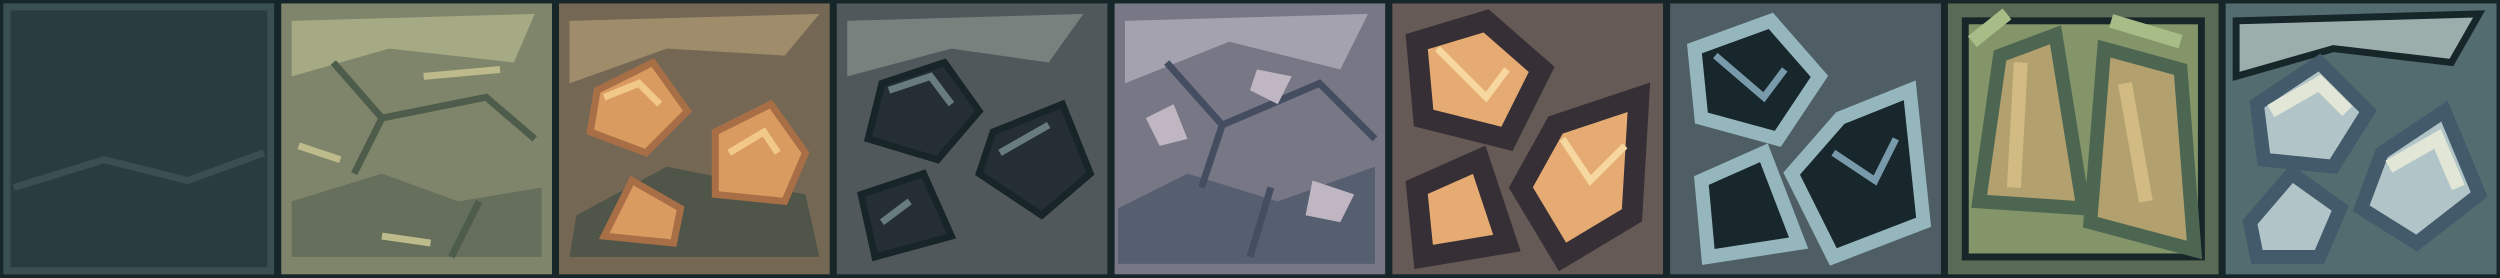
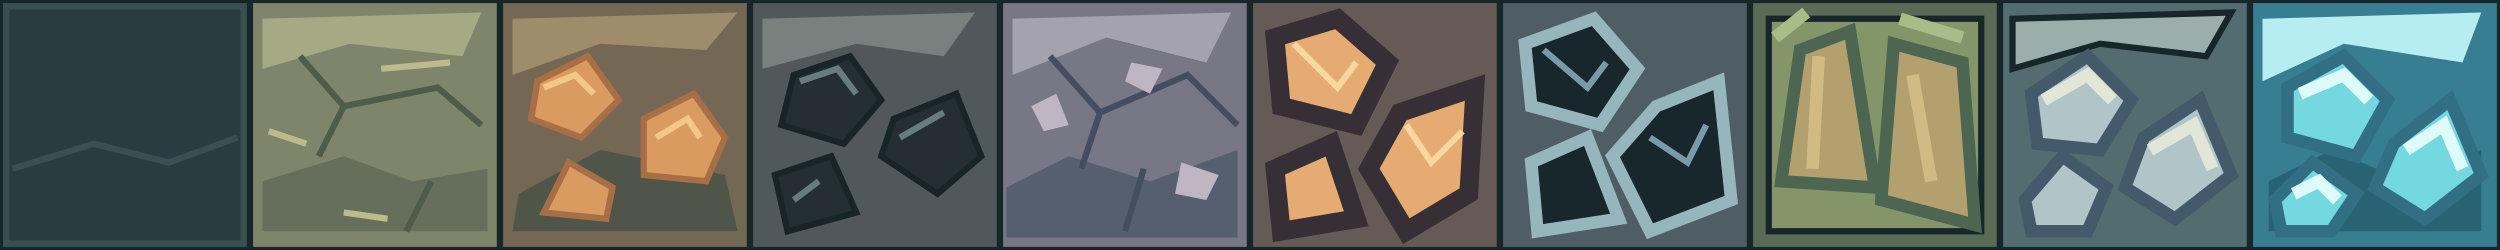
- <svg xmlns="http://www.w3.org/2000/svg" width="360" height="40" viewBox="0 0 360 40">
+ <svg xmlns="http://www.w3.org/2000/svg" width="400" height="40" viewBox="0 0 400 40">
  <g stroke="#172629" stroke-width="1">
    <path fill="#293d40" d="M0 0h40v40H0z" />
    <path fill="none" stroke="#3a5050" d="M1 1h38v38H1zM2 27l13-4 12 3 11-4" />
    <path fill="#7f856b" d="M40 0h40v40H40z" />
    <path fill="#a5aa85" stroke="none" d="m42 3 35-1-3 7-18-2-14 4z" />
    <path fill="#656f5b" stroke="none" d="m42 29 13-4 11 4 12-2v10H42z" />
    <path fill="none" stroke="#4e5d4b" d="m48 9 7 8-4 8m4-8 15-3 7 6m-8 9-4 8" />
    <path fill="none" stroke="#bdba8b" d="m43 21 6 2m12-12 11-1m-17 24 7 1" />
    <path fill="#746854" d="M80 0h40v40H80z" />
    <path fill="#9e8c6b" stroke="none" d="m82 3 36-1-5 6-17-1-14 5z" />
    <path fill="#4f5548" stroke="none" d="m83 31 13-7 20 4 2 9H82z" />
    <path fill="#d99b60" stroke="#a86f47" d="m86 13 8-4 5 7-6 6-8-3zm17 6 8-4 5 7-3 7-10-1zm-16 15 4-8 7 4-1 5z" />
    <path fill="none" stroke="#f2c889" d="m87 14 5-2 3 3m10 7 5-3 2 3" />
    <path fill="#50585c" d="M120 0h40v40h-40z" />
    <path fill="#78817e" stroke="none" d="m122 3 34-1-5 7-14-2-15 4z" />
    <path fill="#252f33" stroke="#172528" d="m127 12 9-3 5 7-6 7-10-3zm16 7 10-4 4 10-7 6-9-6zm-17 18-2-9 9-3 4 9z" />
    <path fill="none" stroke="#687b7e" d="m128 13 6-2 3 4m7 7 7-4m-24 14 4-3" />
    <path fill="#777786" d="M160 0h40v40h-40z" />
    <path fill="#a4a2ae" stroke="none" d="m162 3 35-1-4 8-16-4-15 6z" />
    <path fill="#565f70" stroke="none" d="m161 30 10-5 13 4 14-5v14h-37z" />
    <path fill="none" stroke="#454d60" d="m168 9 8 9-3 9m3-9 14-6 8 8m-15 7-3 10" />
    <path fill="#c0b6c2" stroke="none" d="m165 17 4-2 2 5-4 1zm16-7 5 1-2 4-4-2zm8 16 6 2-2 4-5-1z" />
    <path fill="#655a55" d="M200 0h40v40h-40z" />
    <path fill="#e5ab72" stroke="#362f35" stroke-width="3" d="m204 6 10-3 8 7-5 10-12-3zm20 12 12-4-1 17-10 6-6-10zm-20 9 9-4 4 12-12 2z" />
    <path fill="none" stroke="#f7d7a0" d="m207 7 7 7 3-4m8 10 4 6 5-5" />
    <path fill="#4f5e65" d="M240 0h40v40h-40z" />
    <path fill="#17272c" stroke="#94b6bc" stroke-width="2" d="m244 7 11-4 7 8-6 9-11-3zm21 10 10-4 2 19-13 5-6-12zm-20 9 9-4 5 13-13 2z" />
    <path fill="none" stroke="#789aab" d="m247 8 7 6 3-4m7 12 6 4 3-6" />
    <g transform="translate(280 0)">
      <path d="M0 0h40v40H0z" fill="#596b54" />
      <path d="M3 3h34v34H3z" fill="#849669" />
      <path d="m5 29 3-21 8-3 4 25zM21 32l2-25 11 3 2 26z" fill="#b2a16e" stroke="#4d6651" stroke-width="2" />
      <path d="m11 9-1 18m16-15 3 17" stroke="#d1bb83" stroke-width="2" />
      <path d="m4 6 5-4m15 1 10 3" stroke="#a8bc87" stroke-width="2" />
    </g>
    <g transform="translate(320 0)">
      <path d="M0 0h40v40H0z" fill="#536c70" />
      <path d="m2 3 35-1-4 7-17-2-14 4z" fill="#9caeac" />
      <path d="m5 15 9-6 7 7-5 8-10-1zm18 7 9-6 5 12-9 7-8-5zM4 32l6-7 7 5-3 7H5z" fill="#b1c4c7" stroke="#425a6a" stroke-width="2" />
      <path d="m7 16 7-4 4 4m6 8 7-4 3 7" stroke="#e1e6d6" fill="none" stroke-width="2" />
    </g>
+     <g transform="translate(360 0)">
+       <path d="M0 0h40v40H0z" fill="#377e92" />
+       <path d="m2 3 35-1-3 8-19-3-13 6z" fill="#b5edf0" stroke="none" />
+       <path d="m3 29 10-5 12 5 12-5v13H3z" fill="#286273" stroke="none" />
+       <path d="m6 14 9-5 7 7-5 9-11-3zm17 9 9-7 5 12-9 7-8-5zM4 32l6-6 7 5-4 6H5z" fill="#73d8e0" stroke="#326f84" stroke-width="2" />
+       <path d="m8 15 7-3 4 4m6 8 6-4 3 7M7 31l4-2 3 3" stroke="#defbfa" stroke-width="2" fill="none" />
+     </g>
  </g>
</svg>
